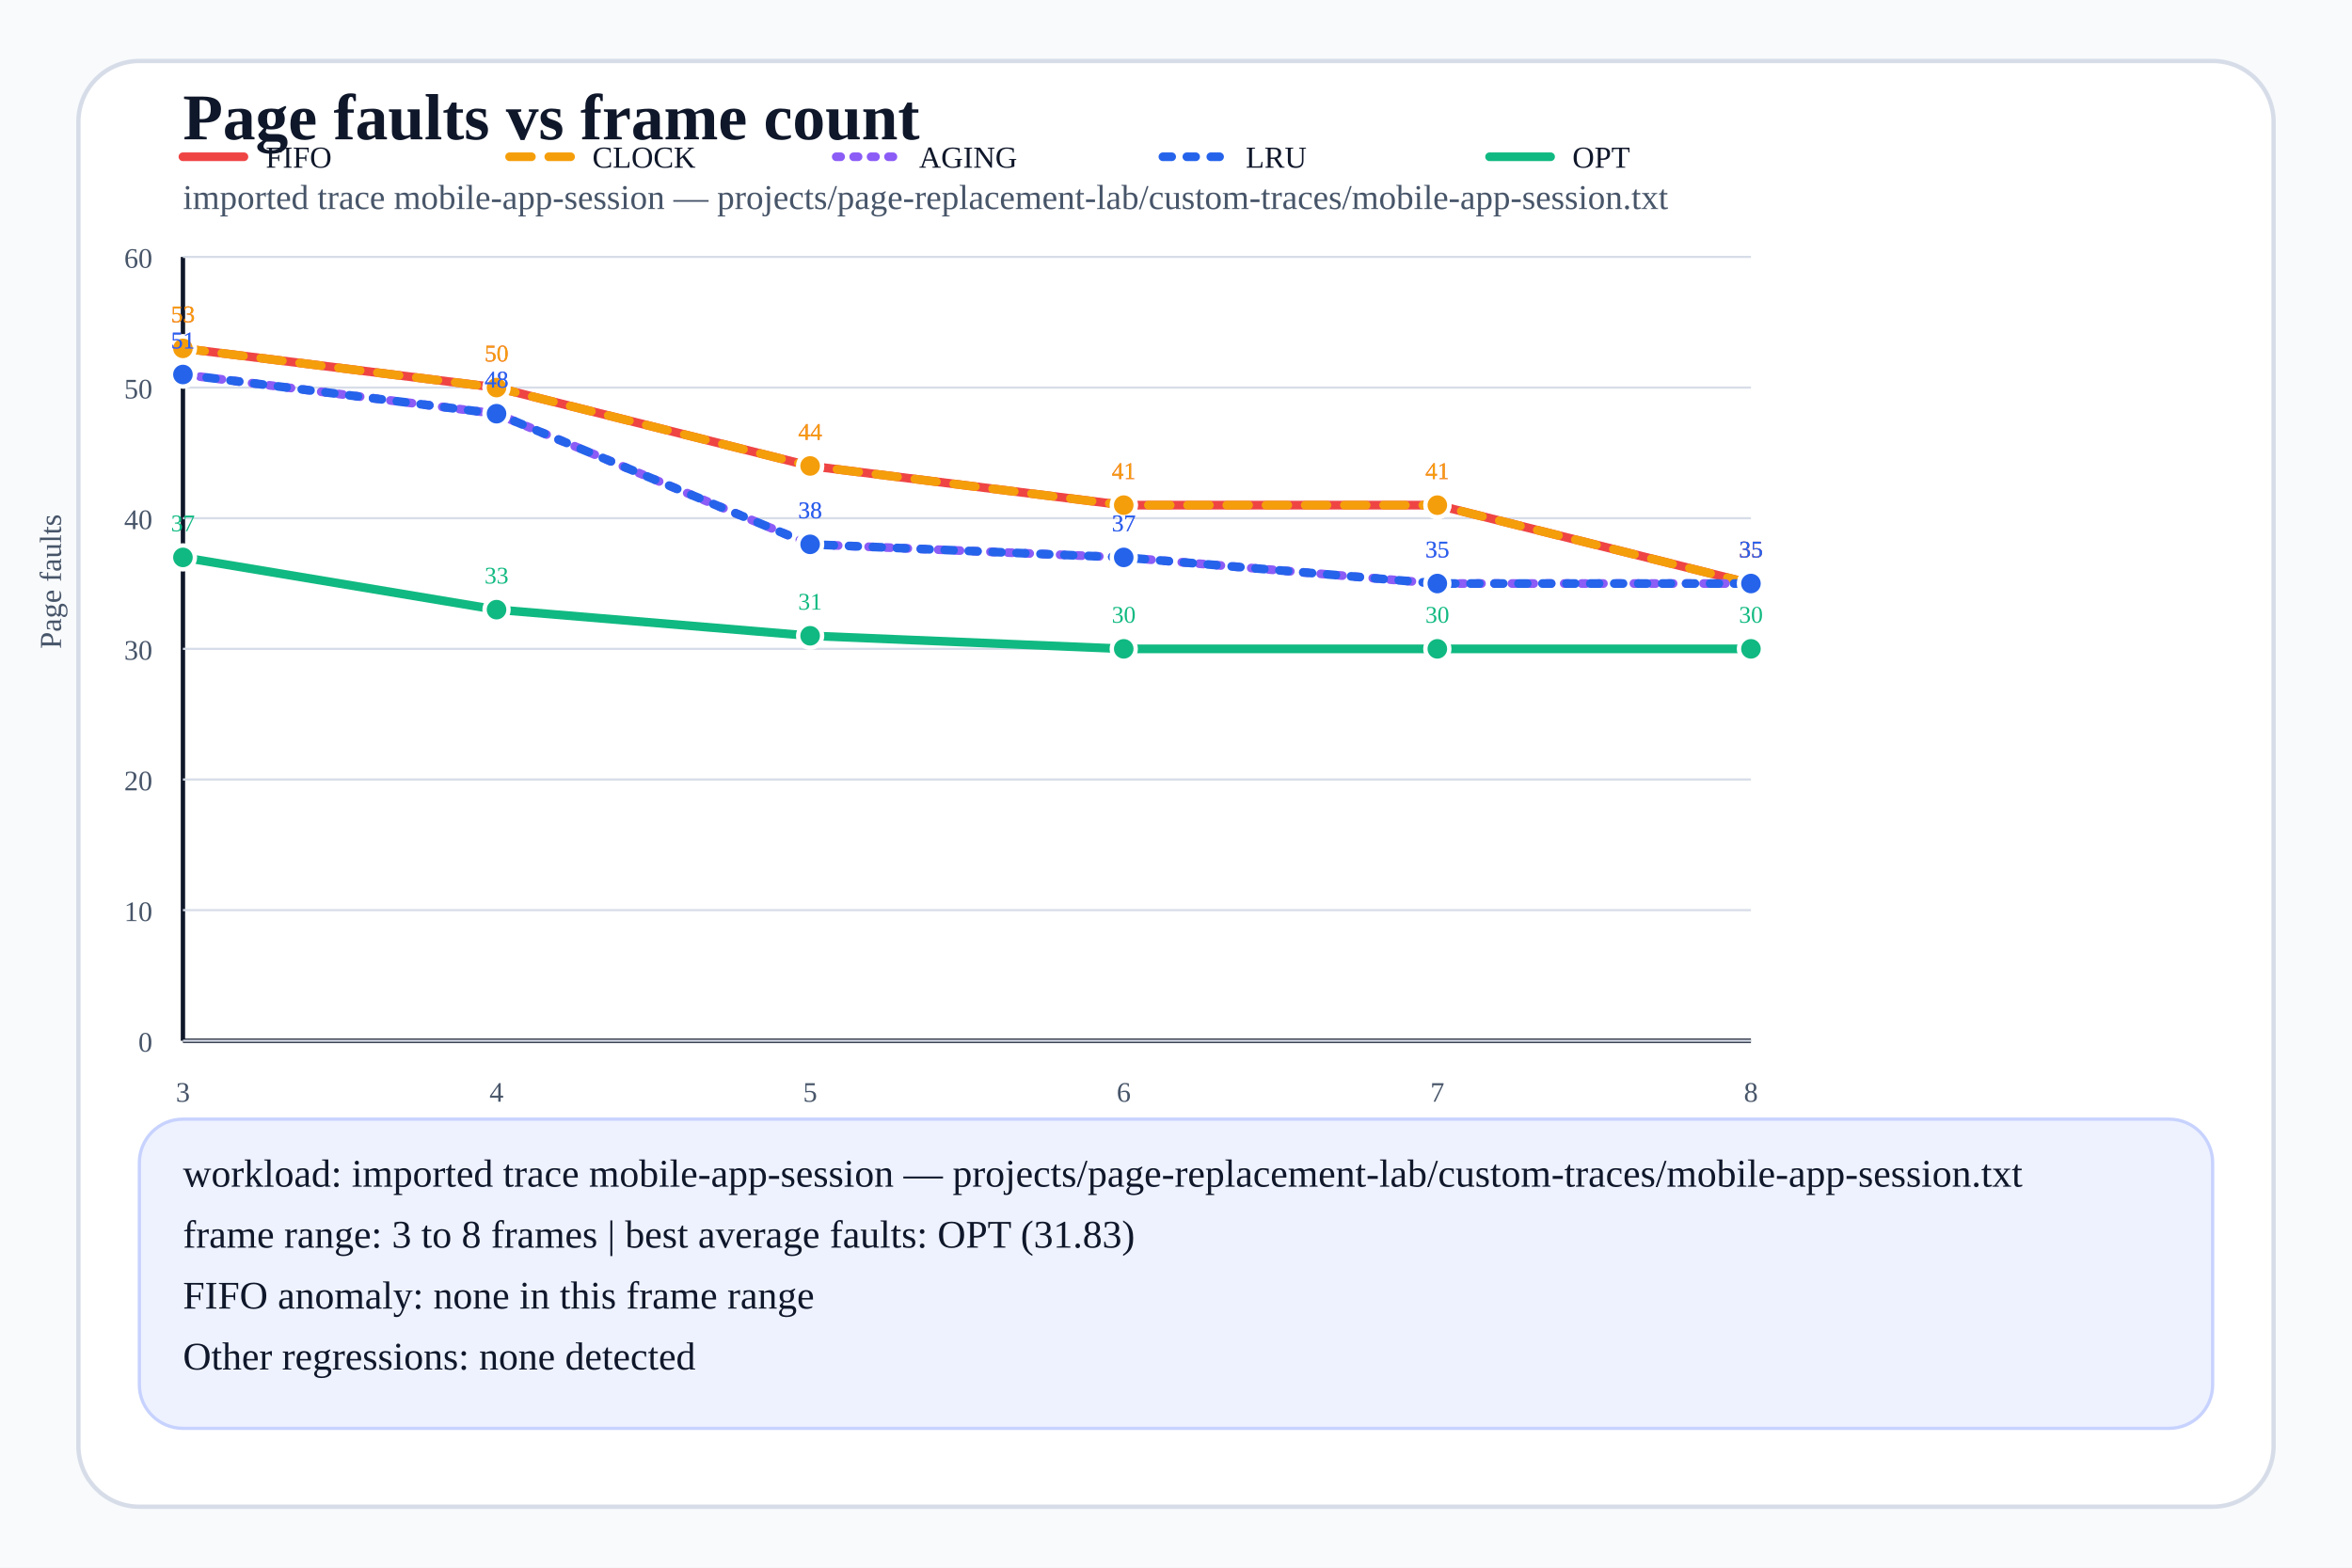
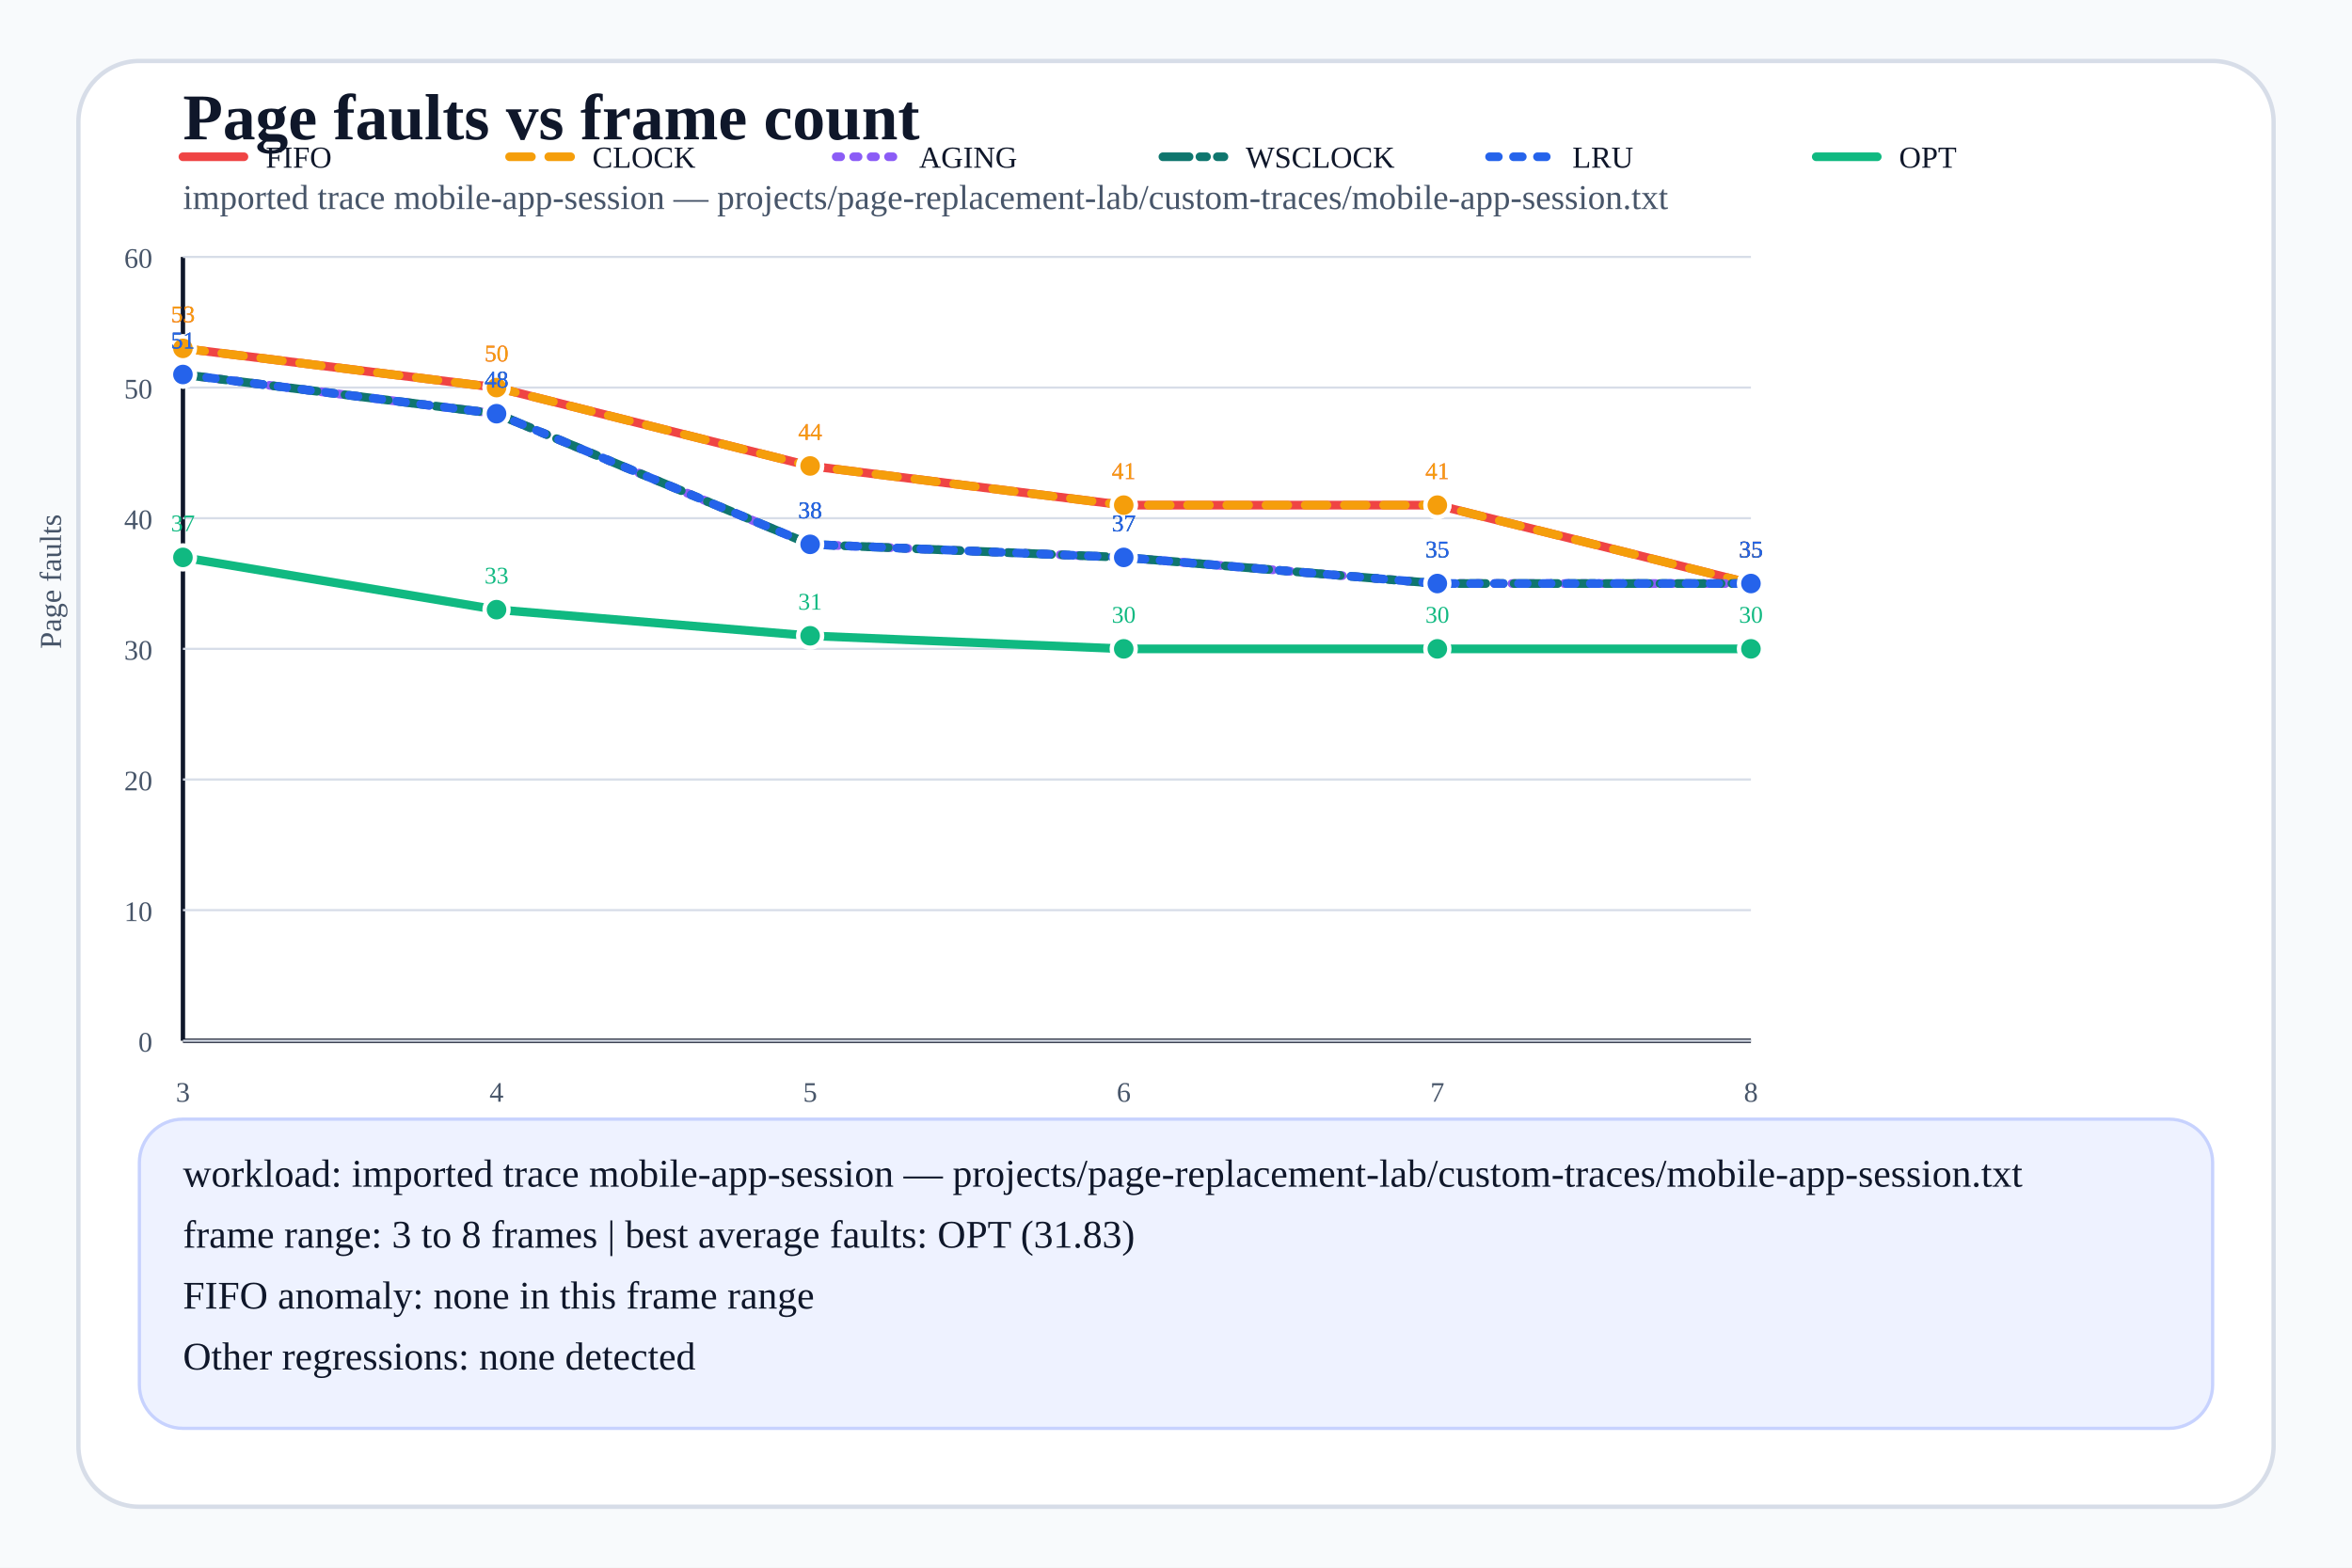
<svg xmlns="http://www.w3.org/2000/svg" width="1080" height="720" viewBox="0 0 1080 720" role="img" aria-labelledby="page-replacement-mobile-app-session-title page-replacement-mobile-app-session-desc">
  <rect width="100%" height="100%" fill="#f8fafc" />
  <rect x="36" y="28" width="1008" height="664" rx="28" fill="#ffffff" stroke="#d7dde8" stroke-width="2" />
  <text x="84" y="64" font-size="30" font-weight="700" fill="#0f172a">Page faults vs frame count</text>
  <text x="84" y="96" font-size="16" fill="#475569">imported trace mobile-app-session — projects/page-replacement-lab/custom-traces/mobile-app-session.txt</text>
  <line x1="84" y1="72" x2="112" y2="72" stroke="#ef4444" stroke-width="4" stroke-linecap="round" />
  <text x="122" y="77" font-size="14" fill="#0f172a">FIFO</text>
  <line x1="234" y1="72" x2="262" y2="72" stroke="#f59e0b" stroke-width="4" stroke-linecap="round" stroke-dasharray="10 8" />
  <text x="272" y="77" font-size="14" fill="#0f172a">CLOCK</text>
  <line x1="384" y1="72" x2="412" y2="72" stroke="#8b5cf6" stroke-width="4" stroke-linecap="round" stroke-dasharray="2 6" />
  <text x="422" y="77" font-size="14" fill="#0f172a">AGING</text>
-   <line x1="534" y1="72" x2="562" y2="72" stroke="#2563eb" stroke-width="4" stroke-linecap="round" stroke-dasharray="4 7" />
-   <text x="572" y="77" font-size="14" fill="#0f172a">LRU</text>
-   <line x1="684" y1="72" x2="712" y2="72" stroke="#10b981" stroke-width="4" stroke-linecap="round" />
-   <text x="722" y="77" font-size="14" fill="#0f172a">OPT</text>
+   <line x1="534" y1="72" x2="562" y2="72" stroke="#0f766e" stroke-width="4" stroke-linecap="round" stroke-dasharray="12 5 3 5" />
+   <text x="572" y="77" font-size="14" fill="#0f172a">WSCLOCK</text>
+   <line x1="684" y1="72" x2="712" y2="72" stroke="#2563eb" stroke-width="4" stroke-linecap="round" stroke-dasharray="4 7" />
+   <text x="722" y="77" font-size="14" fill="#0f172a">LRU</text>
+   <line x1="834" y1="72" x2="862" y2="72" stroke="#10b981" stroke-width="4" stroke-linecap="round" />
+   <text x="872" y="77" font-size="14" fill="#0f172a">OPT</text>
  <line x1="84" y1="118" x2="84" y2="478" stroke="#0f172a" stroke-width="2" />
  <line x1="84" y1="478" x2="804" y2="478" stroke="#0f172a" stroke-width="2" />
  <line x1="84" y1="478.00" x2="804" y2="478.00" stroke="#d7dde8" stroke-width="1" />
  <text x="70" y="483.00" font-size="13" text-anchor="end" fill="#475569">0</text>
  <line x1="84" y1="418.00" x2="804" y2="418.00" stroke="#d7dde8" stroke-width="1" />
  <text x="70" y="423.00" font-size="13" text-anchor="end" fill="#475569">10</text>
  <line x1="84" y1="358.00" x2="804" y2="358.00" stroke="#d7dde8" stroke-width="1" />
  <text x="70" y="363.00" font-size="13" text-anchor="end" fill="#475569">20</text>
  <line x1="84" y1="298.00" x2="804" y2="298.00" stroke="#d7dde8" stroke-width="1" />
  <text x="70" y="303.00" font-size="13" text-anchor="end" fill="#475569">30</text>
  <line x1="84" y1="238.00" x2="804" y2="238.00" stroke="#d7dde8" stroke-width="1" />
  <text x="70" y="243.00" font-size="13" text-anchor="end" fill="#475569">40</text>
  <line x1="84" y1="178.00" x2="804" y2="178.00" stroke="#d7dde8" stroke-width="1" />
  <text x="70" y="183.00" font-size="13" text-anchor="end" fill="#475569">50</text>
  <line x1="84" y1="118.00" x2="804" y2="118.00" stroke="#d7dde8" stroke-width="1" />
  <text x="70" y="123.00" font-size="13" text-anchor="end" fill="#475569">60</text>
  <text x="84.00" y="506" font-size="13" text-anchor="middle" fill="#475569">3</text>
  <text x="228.00" y="506" font-size="13" text-anchor="middle" fill="#475569">4</text>
  <text x="372.00" y="506" font-size="13" text-anchor="middle" fill="#475569">5</text>
  <text x="516.00" y="506" font-size="13" text-anchor="middle" fill="#475569">6</text>
  <text x="660.00" y="506" font-size="13" text-anchor="middle" fill="#475569">7</text>
  <text x="804.00" y="506" font-size="13" text-anchor="middle" fill="#475569">8</text>
  <text x="444.00" y="534" font-size="14" text-anchor="middle" fill="#475569">Frames</text>
  <text x="28" y="298.00" font-size="14" fill="#475569" transform="rotate(-90 28 298.00)">Page faults</text>
  <polyline fill="none" stroke="#ef4444" stroke-width="4" stroke-linecap="round" stroke-linejoin="round" points="84.00,160.00 228.00,178.00 372.00,214.00 516.00,232.00 660.00,232.00 804.00,268.00" />
  <circle cx="84.00" cy="160.00" r="5.5" fill="#ef4444" stroke="#ffffff" stroke-width="2" />
  <text x="84.00" y="148.00" font-size="11" text-anchor="middle" fill="#ef4444">53</text>
  <circle cx="228.00" cy="178.00" r="5.5" fill="#ef4444" stroke="#ffffff" stroke-width="2" />
  <text x="228.00" y="166.00" font-size="11" text-anchor="middle" fill="#ef4444">50</text>
  <circle cx="372.00" cy="214.00" r="5.5" fill="#ef4444" stroke="#ffffff" stroke-width="2" />
  <text x="372.00" y="202.00" font-size="11" text-anchor="middle" fill="#ef4444">44</text>
  <circle cx="516.00" cy="232.00" r="5.5" fill="#ef4444" stroke="#ffffff" stroke-width="2" />
  <text x="516.00" y="220.00" font-size="11" text-anchor="middle" fill="#ef4444">41</text>
  <circle cx="660.00" cy="232.00" r="5.5" fill="#ef4444" stroke="#ffffff" stroke-width="2" />
  <text x="660.00" y="220.00" font-size="11" text-anchor="middle" fill="#ef4444">41</text>
  <circle cx="804.00" cy="268.00" r="5.5" fill="#ef4444" stroke="#ffffff" stroke-width="2" />
  <text x="804.00" y="256.00" font-size="11" text-anchor="middle" fill="#ef4444">35</text>
  <polyline fill="none" stroke="#f59e0b" stroke-width="4" stroke-linecap="round" stroke-linejoin="round" points="84.00,160.00 228.00,178.00 372.00,214.00 516.00,232.00 660.00,232.00 804.00,268.00" stroke-dasharray="10 8" />
  <circle cx="84.00" cy="160.00" r="5.5" fill="#f59e0b" stroke="#ffffff" stroke-width="2" />
  <text x="84.00" y="148.00" font-size="11" text-anchor="middle" fill="#f59e0b">53</text>
  <circle cx="228.00" cy="178.00" r="5.5" fill="#f59e0b" stroke="#ffffff" stroke-width="2" />
  <text x="228.00" y="166.00" font-size="11" text-anchor="middle" fill="#f59e0b">50</text>
  <circle cx="372.00" cy="214.00" r="5.5" fill="#f59e0b" stroke="#ffffff" stroke-width="2" />
  <text x="372.00" y="202.00" font-size="11" text-anchor="middle" fill="#f59e0b">44</text>
  <circle cx="516.00" cy="232.00" r="5.5" fill="#f59e0b" stroke="#ffffff" stroke-width="2" />
  <text x="516.00" y="220.00" font-size="11" text-anchor="middle" fill="#f59e0b">41</text>
  <circle cx="660.00" cy="232.00" r="5.5" fill="#f59e0b" stroke="#ffffff" stroke-width="2" />
  <text x="660.00" y="220.00" font-size="11" text-anchor="middle" fill="#f59e0b">41</text>
  <circle cx="804.00" cy="268.00" r="5.5" fill="#f59e0b" stroke="#ffffff" stroke-width="2" />
  <text x="804.00" y="256.00" font-size="11" text-anchor="middle" fill="#f59e0b">35</text>
  <polyline fill="none" stroke="#8b5cf6" stroke-width="4" stroke-linecap="round" stroke-linejoin="round" points="84.00,172.00 228.00,190.00 372.00,250.00 516.00,256.00 660.00,268.00 804.00,268.00" stroke-dasharray="2 6" />
  <circle cx="84.00" cy="172.00" r="5.5" fill="#8b5cf6" stroke="#ffffff" stroke-width="2" />
  <text x="84.00" y="160.00" font-size="11" text-anchor="middle" fill="#8b5cf6">51</text>
  <circle cx="228.00" cy="190.00" r="5.5" fill="#8b5cf6" stroke="#ffffff" stroke-width="2" />
  <text x="228.00" y="178.00" font-size="11" text-anchor="middle" fill="#8b5cf6">48</text>
  <circle cx="372.00" cy="250.00" r="5.5" fill="#8b5cf6" stroke="#ffffff" stroke-width="2" />
  <text x="372.00" y="238.00" font-size="11" text-anchor="middle" fill="#8b5cf6">38</text>
  <circle cx="516.00" cy="256.00" r="5.5" fill="#8b5cf6" stroke="#ffffff" stroke-width="2" />
  <text x="516.00" y="244.00" font-size="11" text-anchor="middle" fill="#8b5cf6">37</text>
  <circle cx="660.00" cy="268.00" r="5.5" fill="#8b5cf6" stroke="#ffffff" stroke-width="2" />
  <text x="660.00" y="256.00" font-size="11" text-anchor="middle" fill="#8b5cf6">35</text>
  <circle cx="804.00" cy="268.00" r="5.5" fill="#8b5cf6" stroke="#ffffff" stroke-width="2" />
  <text x="804.00" y="256.00" font-size="11" text-anchor="middle" fill="#8b5cf6">35</text>
+   <polyline fill="none" stroke="#0f766e" stroke-width="4" stroke-linecap="round" stroke-linejoin="round" points="84.00,172.00 228.00,190.00 372.00,250.00 516.00,256.00 660.00,268.00 804.00,268.00" stroke-dasharray="12 5 3 5" />
+   <circle cx="84.00" cy="172.00" r="5.5" fill="#0f766e" stroke="#ffffff" stroke-width="2" />
+   <text x="84.00" y="160.00" font-size="11" text-anchor="middle" fill="#0f766e">51</text>
+   <circle cx="228.00" cy="190.00" r="5.5" fill="#0f766e" stroke="#ffffff" stroke-width="2" />
+   <text x="228.00" y="178.00" font-size="11" text-anchor="middle" fill="#0f766e">48</text>
+   <circle cx="372.00" cy="250.00" r="5.5" fill="#0f766e" stroke="#ffffff" stroke-width="2" />
+   <text x="372.00" y="238.00" font-size="11" text-anchor="middle" fill="#0f766e">38</text>
+   <circle cx="516.00" cy="256.00" r="5.5" fill="#0f766e" stroke="#ffffff" stroke-width="2" />
+   <text x="516.00" y="244.00" font-size="11" text-anchor="middle" fill="#0f766e">37</text>
+   <circle cx="660.00" cy="268.00" r="5.5" fill="#0f766e" stroke="#ffffff" stroke-width="2" />
+   <text x="660.00" y="256.00" font-size="11" text-anchor="middle" fill="#0f766e">35</text>
+   <circle cx="804.00" cy="268.00" r="5.5" fill="#0f766e" stroke="#ffffff" stroke-width="2" />
+   <text x="804.00" y="256.00" font-size="11" text-anchor="middle" fill="#0f766e">35</text>
  <polyline fill="none" stroke="#2563eb" stroke-width="4" stroke-linecap="round" stroke-linejoin="round" points="84.00,172.00 228.00,190.00 372.00,250.00 516.00,256.00 660.00,268.00 804.00,268.00" stroke-dasharray="4 7" />
  <circle cx="84.00" cy="172.00" r="5.5" fill="#2563eb" stroke="#ffffff" stroke-width="2" />
  <text x="84.00" y="160.00" font-size="11" text-anchor="middle" fill="#2563eb">51</text>
  <circle cx="228.00" cy="190.00" r="5.5" fill="#2563eb" stroke="#ffffff" stroke-width="2" />
  <text x="228.00" y="178.00" font-size="11" text-anchor="middle" fill="#2563eb">48</text>
  <circle cx="372.00" cy="250.00" r="5.5" fill="#2563eb" stroke="#ffffff" stroke-width="2" />
  <text x="372.00" y="238.00" font-size="11" text-anchor="middle" fill="#2563eb">38</text>
  <circle cx="516.00" cy="256.00" r="5.5" fill="#2563eb" stroke="#ffffff" stroke-width="2" />
  <text x="516.00" y="244.00" font-size="11" text-anchor="middle" fill="#2563eb">37</text>
  <circle cx="660.00" cy="268.00" r="5.5" fill="#2563eb" stroke="#ffffff" stroke-width="2" />
  <text x="660.00" y="256.00" font-size="11" text-anchor="middle" fill="#2563eb">35</text>
  <circle cx="804.00" cy="268.00" r="5.5" fill="#2563eb" stroke="#ffffff" stroke-width="2" />
  <text x="804.00" y="256.00" font-size="11" text-anchor="middle" fill="#2563eb">35</text>
  <polyline fill="none" stroke="#10b981" stroke-width="4" stroke-linecap="round" stroke-linejoin="round" points="84.00,256.00 228.00,280.00 372.00,292.00 516.00,298.00 660.00,298.00 804.00,298.00" />
  <circle cx="84.00" cy="256.00" r="5.5" fill="#10b981" stroke="#ffffff" stroke-width="2" />
  <text x="84.00" y="244.00" font-size="11" text-anchor="middle" fill="#10b981">37</text>
  <circle cx="228.00" cy="280.00" r="5.5" fill="#10b981" stroke="#ffffff" stroke-width="2" />
  <text x="228.00" y="268.00" font-size="11" text-anchor="middle" fill="#10b981">33</text>
  <circle cx="372.00" cy="292.00" r="5.5" fill="#10b981" stroke="#ffffff" stroke-width="2" />
  <text x="372.00" y="280.00" font-size="11" text-anchor="middle" fill="#10b981">31</text>
  <circle cx="516.00" cy="298.00" r="5.5" fill="#10b981" stroke="#ffffff" stroke-width="2" />
  <text x="516.00" y="286.00" font-size="11" text-anchor="middle" fill="#10b981">30</text>
  <circle cx="660.00" cy="298.00" r="5.5" fill="#10b981" stroke="#ffffff" stroke-width="2" />
  <text x="660.00" y="286.00" font-size="11" text-anchor="middle" fill="#10b981">30</text>
  <circle cx="804.00" cy="298.00" r="5.5" fill="#10b981" stroke="#ffffff" stroke-width="2" />
  <text x="804.00" y="286.00" font-size="11" text-anchor="middle" fill="#10b981">30</text>
  <rect x="64" y="514" width="952" height="142" rx="20" fill="#eef2ff" stroke="#c7d2fe" stroke-width="1.5" />
  <text x="84" y="545" font-size="18" fill="#0f172a">workload: imported trace mobile-app-session — projects/page-replacement-lab/custom-traces/mobile-app-session.txt</text>
  <text x="84" y="573" font-size="18" fill="#0f172a">frame range: 3 to 8 frames | best average faults: OPT (31.83)</text>
  <text x="84" y="601" font-size="18" fill="#0f172a">FIFO anomaly: none in this frame range</text>
  <text x="84" y="629" font-size="18" fill="#0f172a">Other regressions: none detected</text>
</svg>
